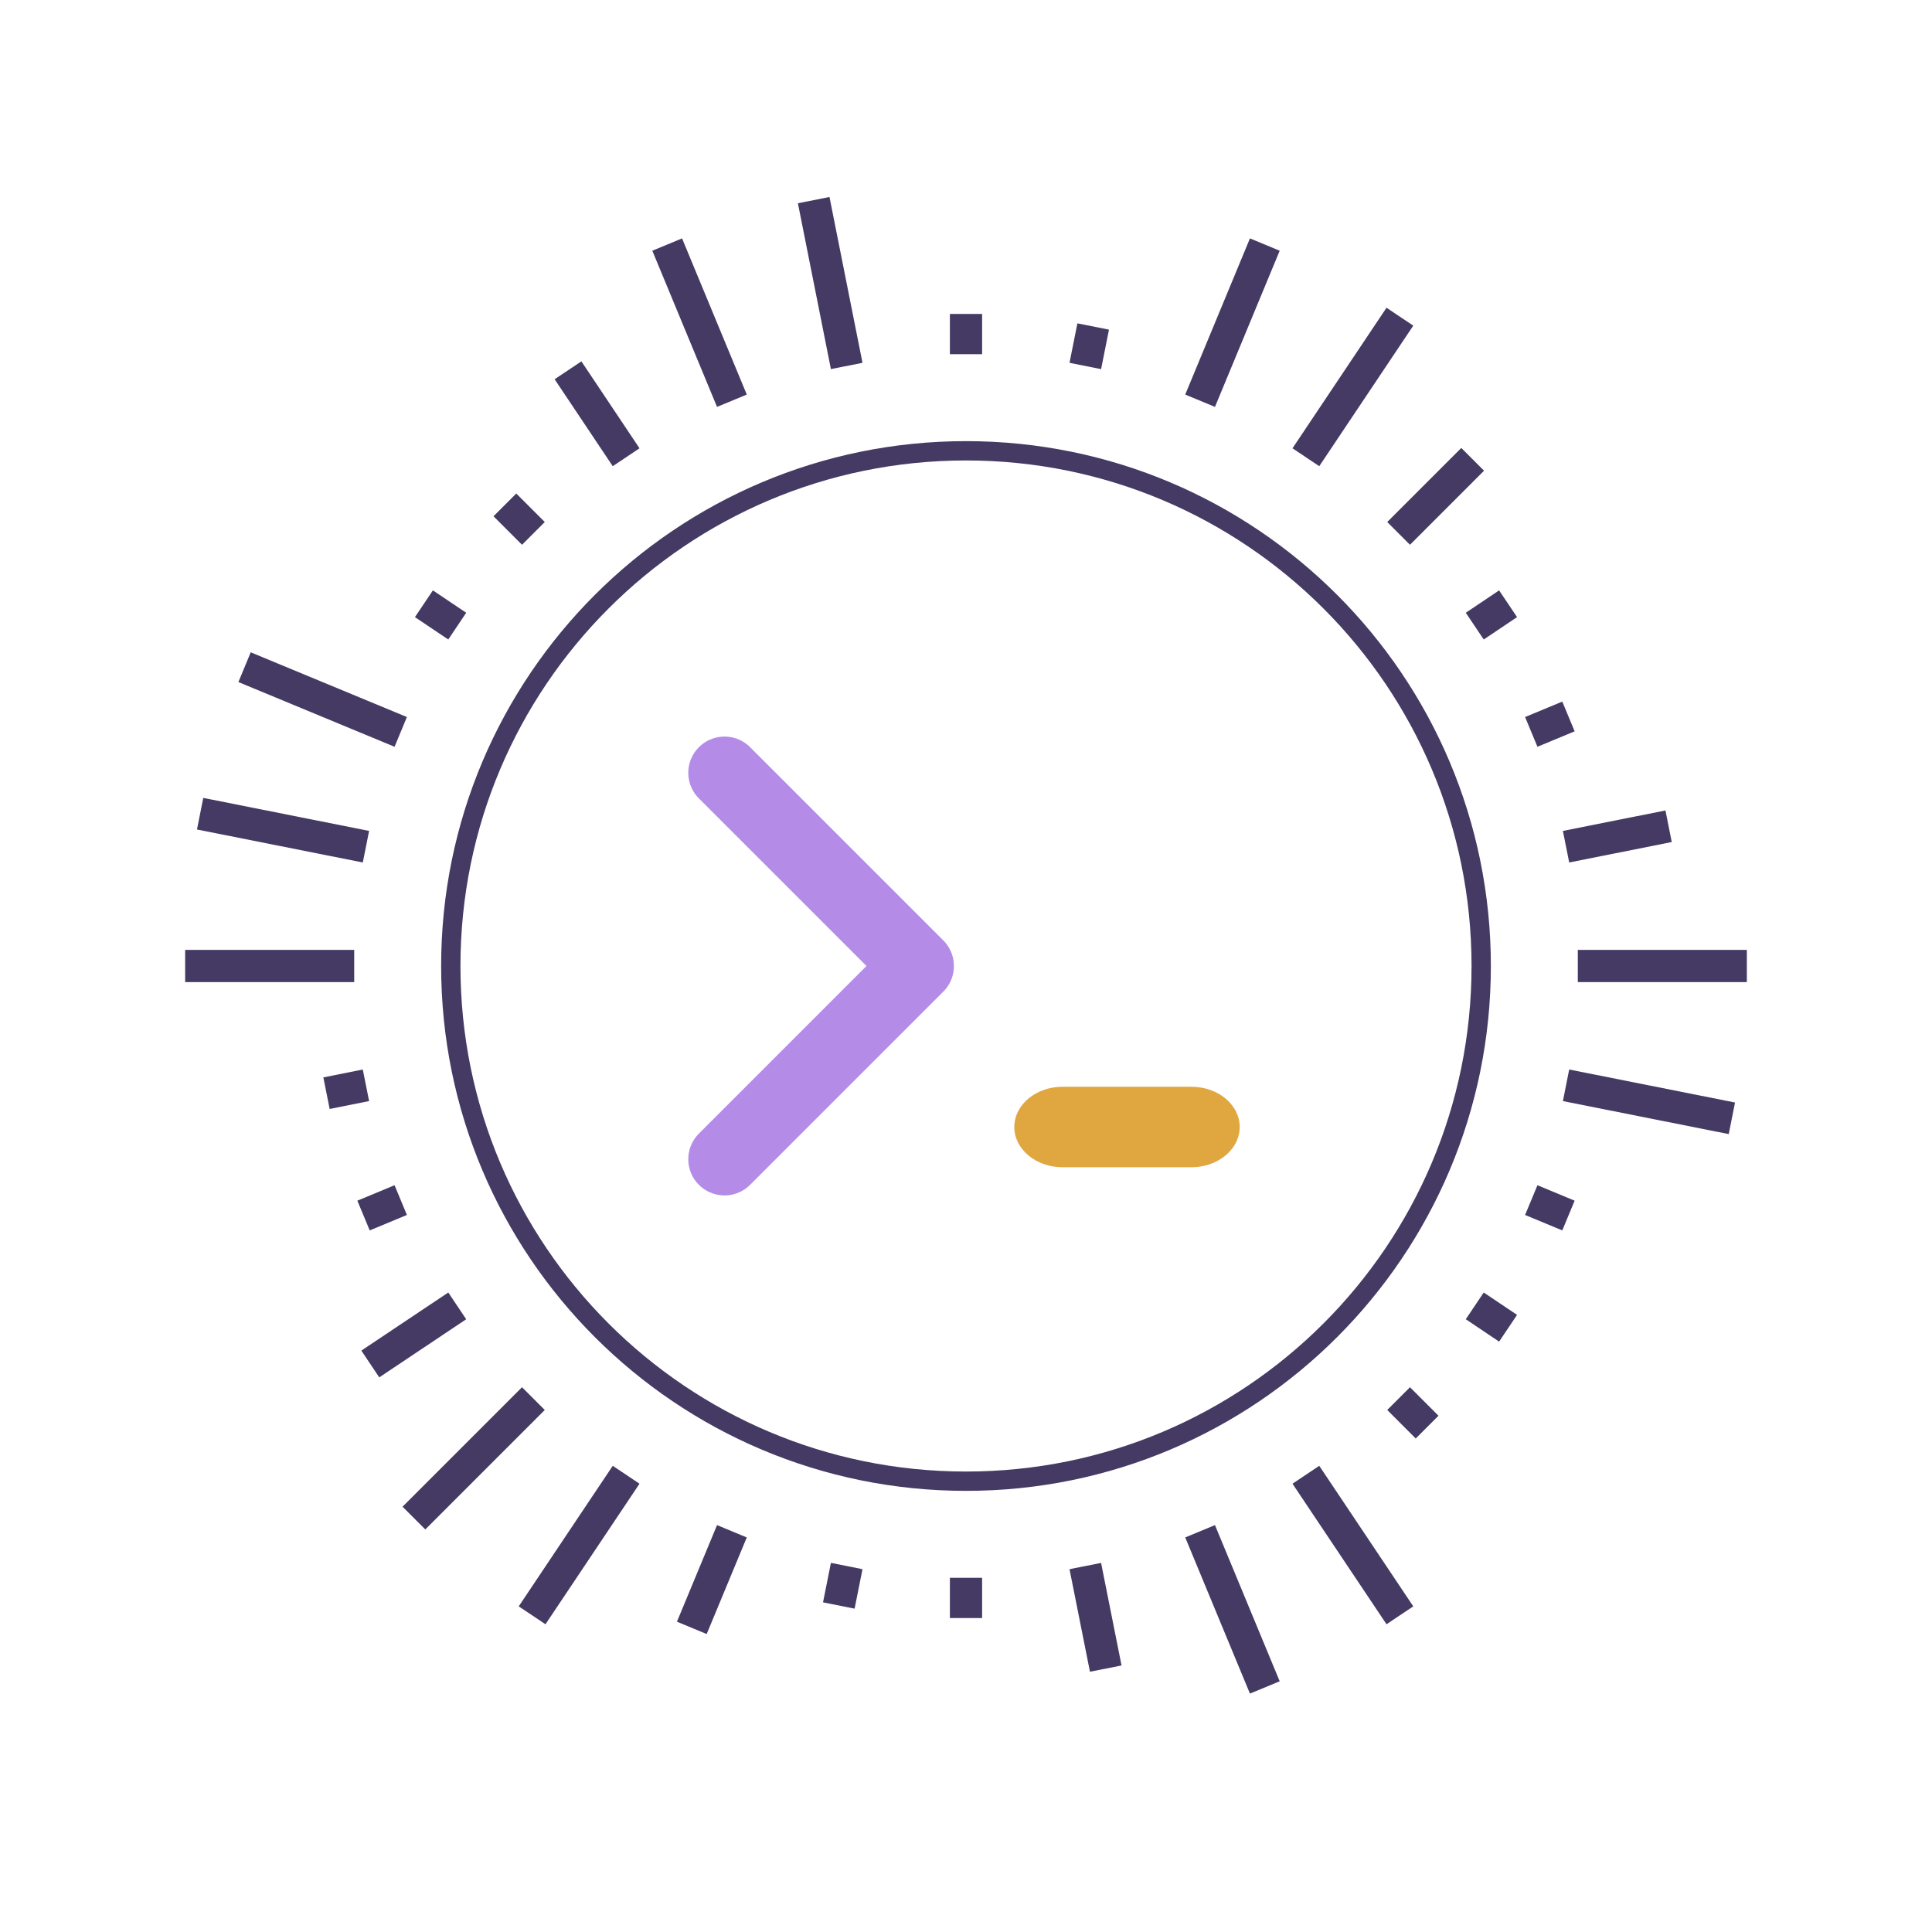
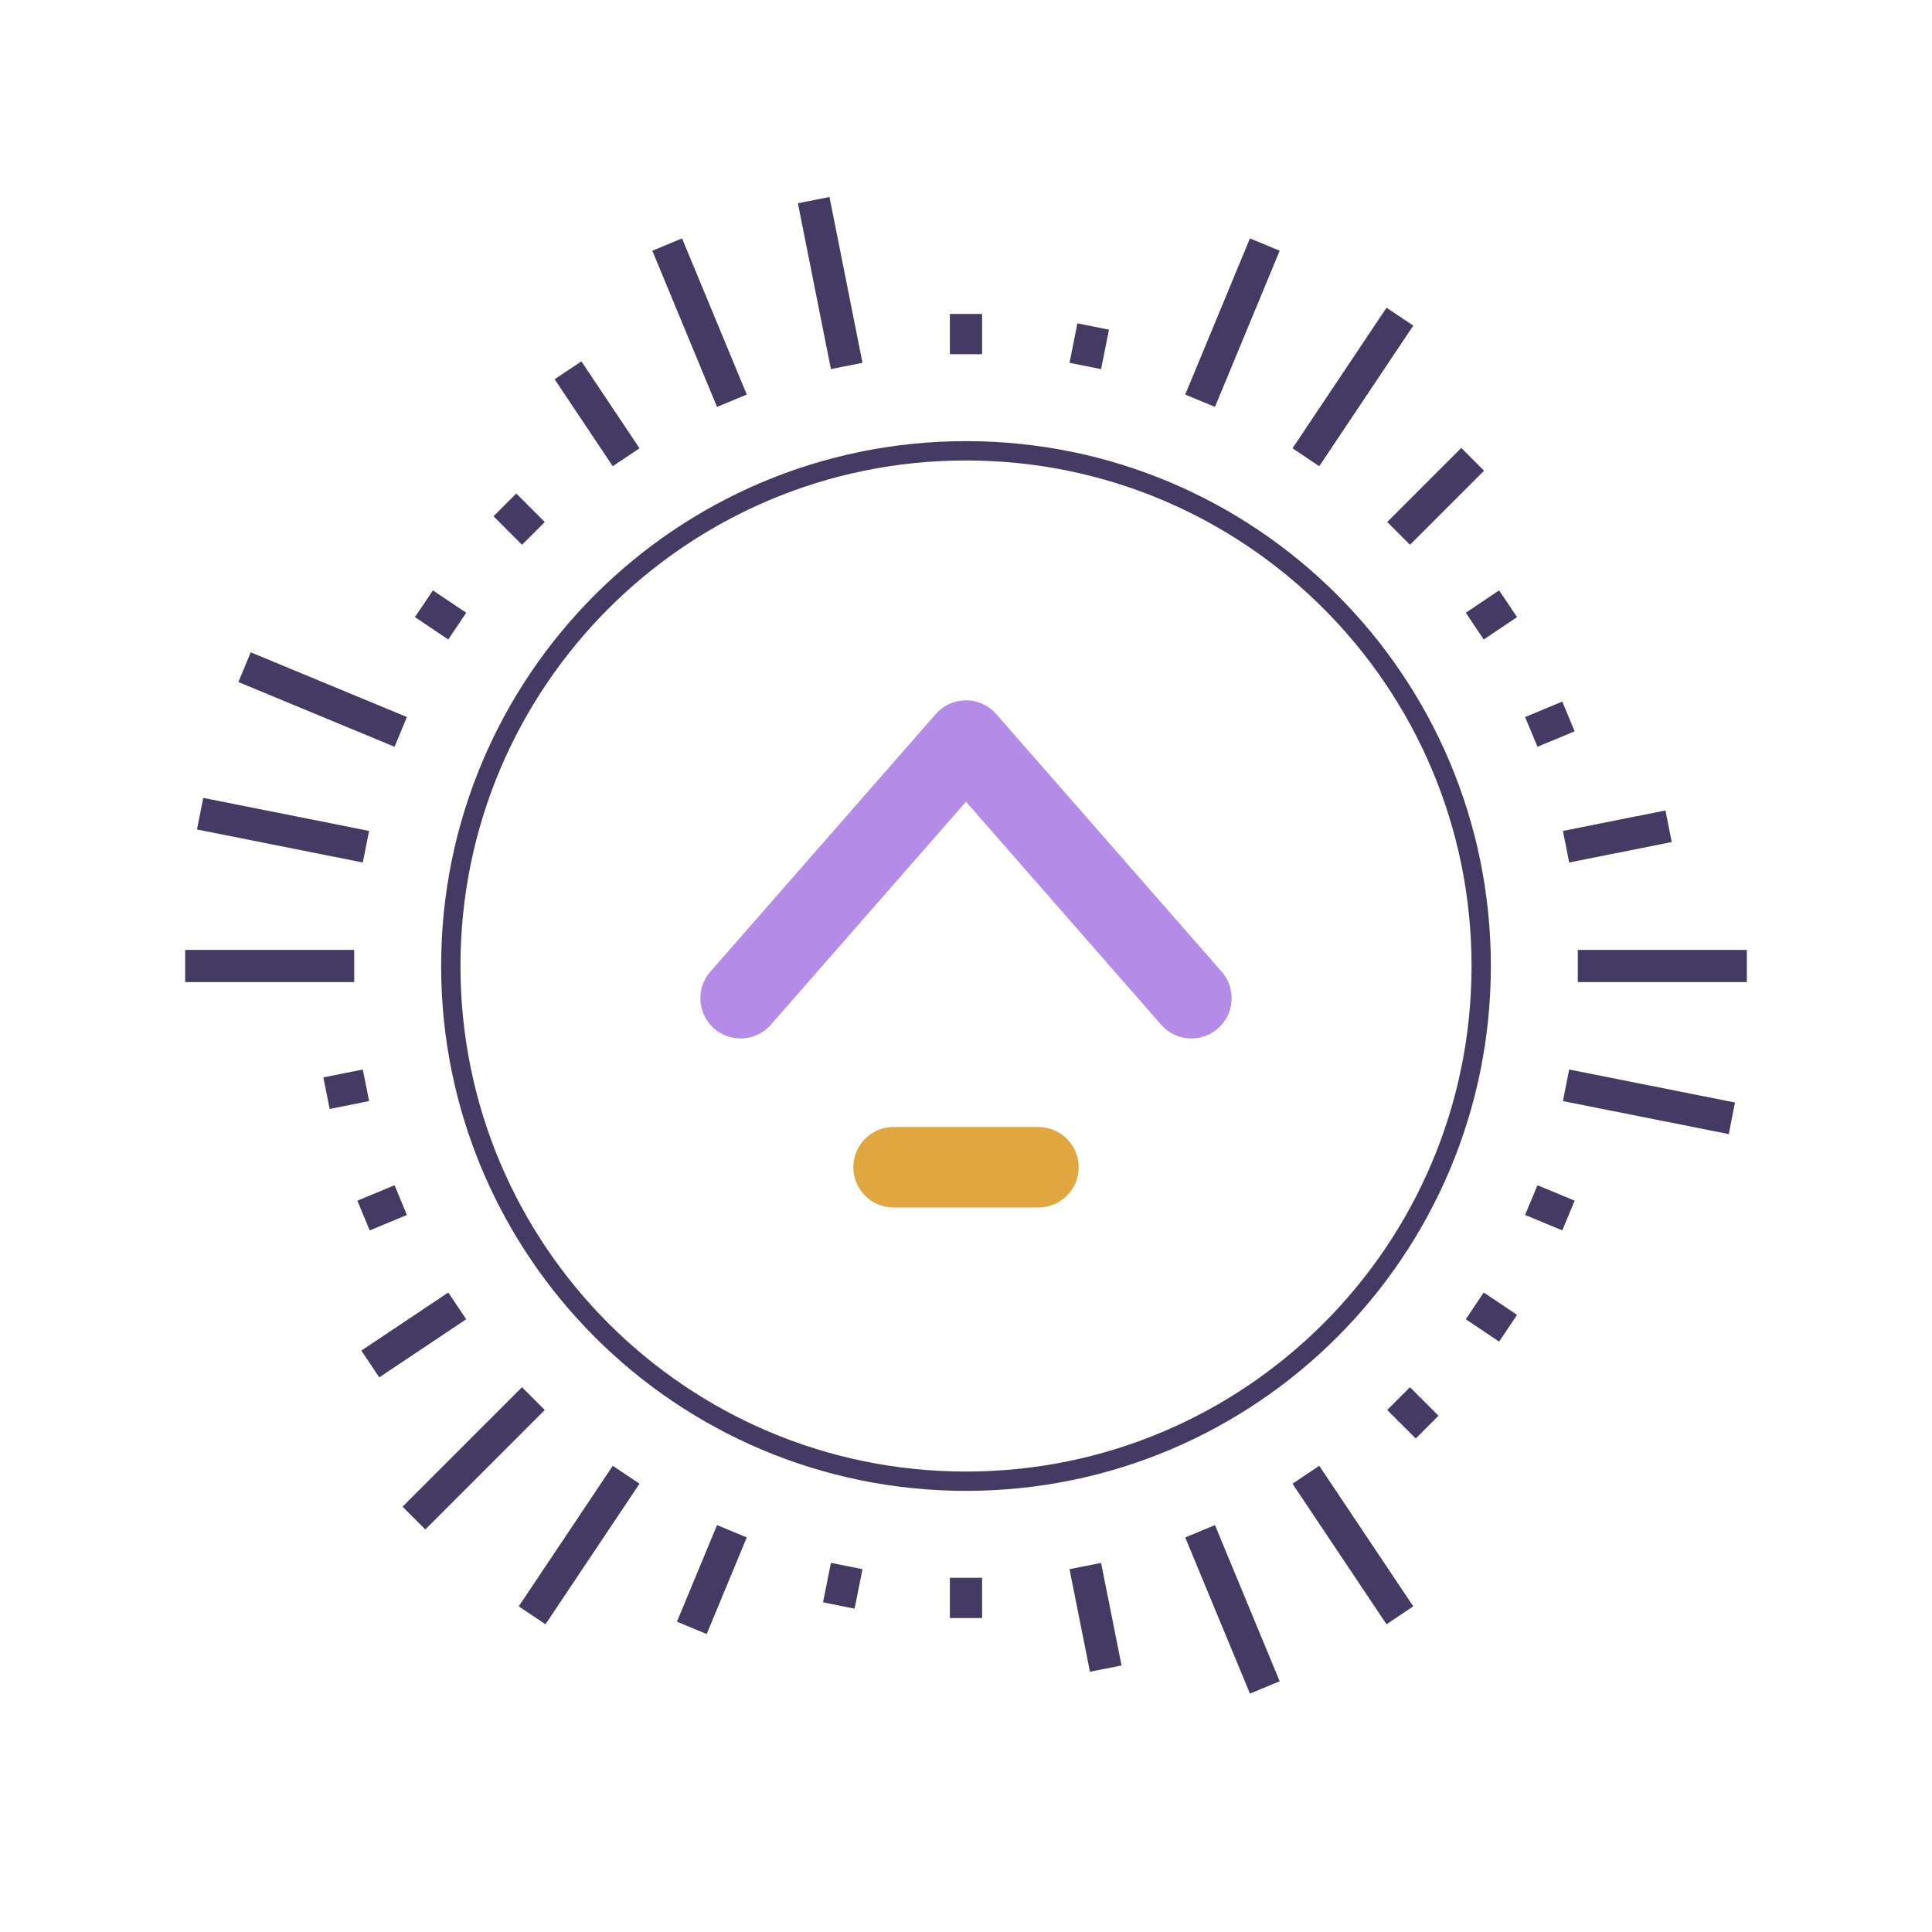
<svg xmlns="http://www.w3.org/2000/svg" viewBox="0 0 120 120" width="120" height="120">
  <g stroke="#453a63" stroke-width="2" stroke-linecap="butt">
    <line x1="60.00" y1="22.00" x2="60.00" y2="19.50" />
    <line x1="67.41" y1="22.73" x2="67.90" y2="20.28" />
    <line x1="74.54" y1="24.89" x2="78.56" y2="15.19" />
    <line x1="81.11" y1="28.40" x2="86.95" y2="19.67" />
    <line x1="86.87" y1="33.13" x2="91.47" y2="28.53" />
    <line x1="91.60" y1="38.89" x2="93.67" y2="37.50" />
    <line x1="95.11" y1="45.46" x2="97.42" y2="44.50" />
    <line x1="97.27" y1="52.59" x2="103.64" y2="51.32" />
    <line x1="98.00" y1="60.00" x2="108.50" y2="60.00" />
    <line x1="97.27" y1="67.41" x2="107.57" y2="69.46" />
    <line x1="95.11" y1="74.54" x2="97.42" y2="75.50" />
    <line x1="91.60" y1="81.11" x2="93.67" y2="82.50" />
    <line x1="86.87" y1="86.87" x2="88.64" y2="88.64" />
    <line x1="81.11" y1="91.60" x2="86.95" y2="100.33" />
    <line x1="74.54" y1="95.11" x2="78.56" y2="104.81" />
    <line x1="67.41" y1="97.27" x2="68.68" y2="103.64" />
    <line x1="60.00" y1="98.00" x2="60.00" y2="100.50" />
    <line x1="52.59" y1="97.27" x2="52.10" y2="99.72" />
    <line x1="45.46" y1="95.11" x2="42.97" y2="101.11" />
    <line x1="38.89" y1="91.60" x2="33.05" y2="100.33" />
    <line x1="33.13" y1="86.87" x2="25.71" y2="94.29" />
    <line x1="28.40" y1="81.11" x2="23.00" y2="84.72" />
    <line x1="24.89" y1="74.54" x2="22.58" y2="75.50" />
    <line x1="22.73" y1="67.41" x2="20.28" y2="67.90" />
    <line x1="22.00" y1="60.00" x2="11.50" y2="60.00" />
    <line x1="22.73" y1="52.59" x2="12.43" y2="50.54" />
    <line x1="24.89" y1="45.46" x2="15.19" y2="41.44" />
    <line x1="28.40" y1="38.89" x2="26.33" y2="37.50" />
    <line x1="33.13" y1="33.13" x2="31.36" y2="31.36" />
    <line x1="38.89" y1="28.40" x2="35.28" y2="23.00" />
    <line x1="45.46" y1="24.89" x2="41.44" y2="15.19" />
    <line x1="52.59" y1="22.73" x2="50.54" y2="12.43" />
  </g>
  <circle cx="60" cy="60" r="32" fill="none" stroke="#453a63" stroke-width="1.2" />
-   <path d="M45 48 L57 60 L45 72" fill="none" stroke="#b48ce8" stroke-width="4.5" stroke-linecap="round" stroke-linejoin="round" />
-   <rect x="63" y="67.5" width="14" height="5" rx="3" fill="#e0a740" />
+   <path d="M46 62 L60 46 L74 62" fill="none" stroke="#b48ce8" stroke-width="5" stroke-linecap="round" stroke-linejoin="round" />
+   <rect x="53" y="70" width="14" height="5" rx="2.5" fill="#e0a740" />
</svg>
